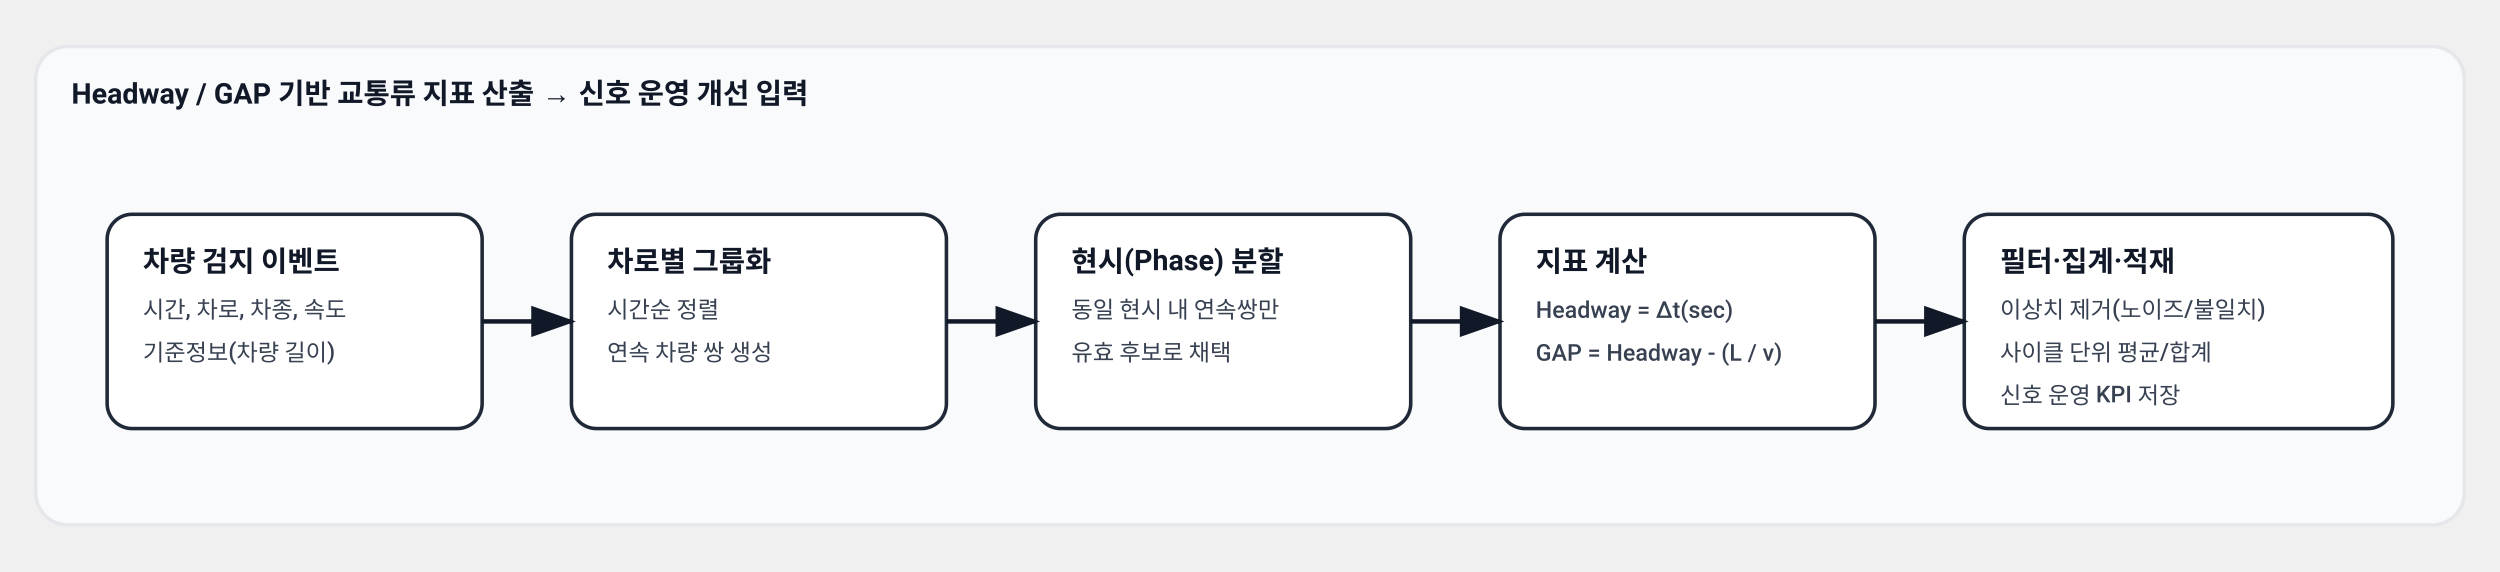
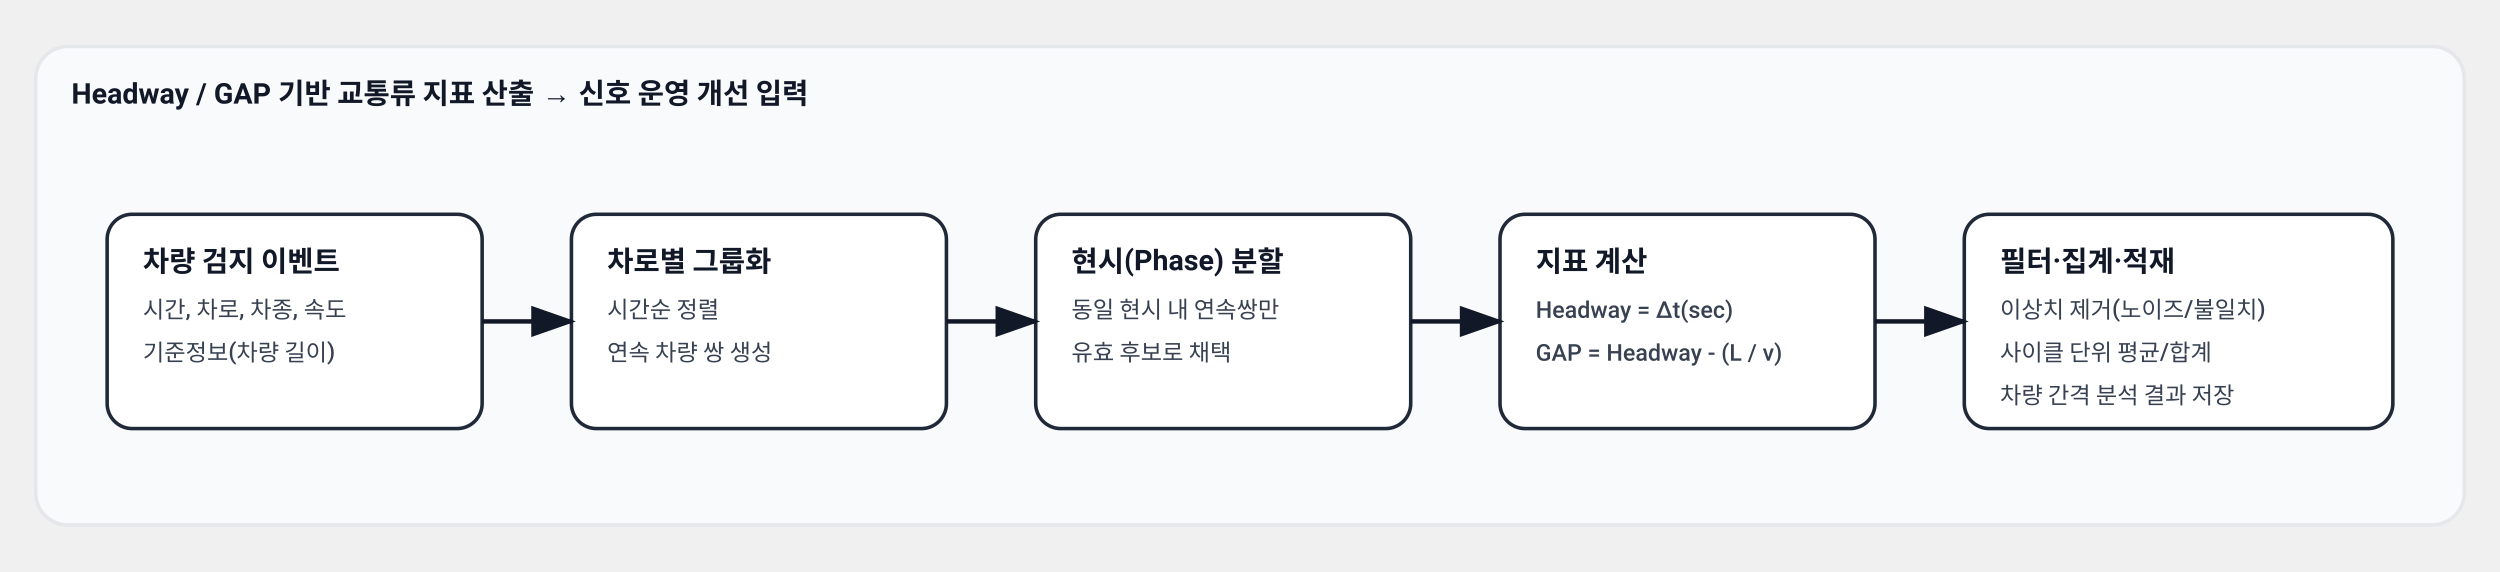
<svg xmlns="http://www.w3.org/2000/svg" width="1400" height="320" viewBox="0 0 1400 320" role="img" aria-label="Headway/GAP 분석 흐름도">
  <defs>
    <style>
      .box { fill:#ffffff; stroke:#1f2937; stroke-width:2; rx:14; ry:14; }
      .title { font: 700 16px system-ui, -apple-system, Segoe UI, Roboto, Arial, sans-serif; fill:#111827; }
      .desc { font: 500 13px system-ui, -apple-system, Segoe UI, Roboto, Arial, sans-serif; fill:#374151; }
      .arrow { stroke:#111827; stroke-width:2.5; fill:none; }
      .hint { font: 600 12px system-ui, -apple-system, Segoe UI, Roboto, Arial, sans-serif; fill:#6b7280; }
    </style>
    <marker id="arrowhead" markerWidth="10" markerHeight="7" refX="9" refY="3.5" orient="auto">
      <polygon points="0 0, 10 3.5, 0 7" fill="#111827" />
    </marker>
  </defs>
  <rect x="20" y="26" width="1360" height="268" fill="#f8fafc" stroke="#e5e7eb" stroke-width="2" rx="18" ry="18" />
  <text x="40" y="58" class="title">Headway / GAP 기반 교통류 지표 산출 → 신호 운영 개선 입력</text>
  <rect class="box" x="60" y="120" width="210" height="120" />
  <text x="80" y="152" class="title">차량 검지 이벤트</text>
  <text x="80" y="178" class="desc">시간, 차로, 차종, 속도</text>
  <text x="80" y="202" class="desc">기준정보(차량 길이)</text>
  <rect class="box" x="320" y="120" width="210" height="120" />
  <text x="340" y="152" class="title">차로별 그룹화</text>
  <text x="340" y="178" class="desc">시간순 정렬</text>
  <text x="340" y="202" class="desc">연속 차량 쌍 생성</text>
  <rect class="box" x="580" y="120" width="210" height="120" />
  <text x="600" y="152" class="title">현시(Phase) 분할</text>
  <text x="600" y="178" class="desc">동일 현시 내 연속쌍만</text>
  <text x="600" y="202" class="desc">유효 후보로 채택</text>
  <rect class="box" x="840" y="120" width="210" height="120" />
  <text x="860" y="152" class="title">지표 계산</text>
  <text x="860" y="178" class="desc">Headway = Δt(sec)</text>
  <text x="860" y="202" class="desc">GAP = Headway - (L / v)</text>
  <rect class="box" x="1100" y="120" width="240" height="120" />
  <text x="1120" y="152" class="title">필터·집계·적재</text>
  <text x="1120" y="178" class="desc">이상치 제거(노이즈/불일치)</text>
  <text x="1120" y="202" class="desc">사이클 단위 평균/합계</text>
-   <text x="1120" y="226" class="desc">신호 운영 KPI 저장</text>
+   <text x="1120" y="226" class="desc">차량 간격 분석 결과 저장</text>
  <path class="arrow" d="M270 180 L320 180" marker-end="url(#arrowhead)" />
  <path class="arrow" d="M530 180 L580 180" marker-end="url(#arrowhead)" />
  <path class="arrow" d="M790 180 L840 180" marker-end="url(#arrowhead)" />
  <path class="arrow" d="M1050 180 L1100 180" marker-end="url(#arrowhead)" />
</svg>
